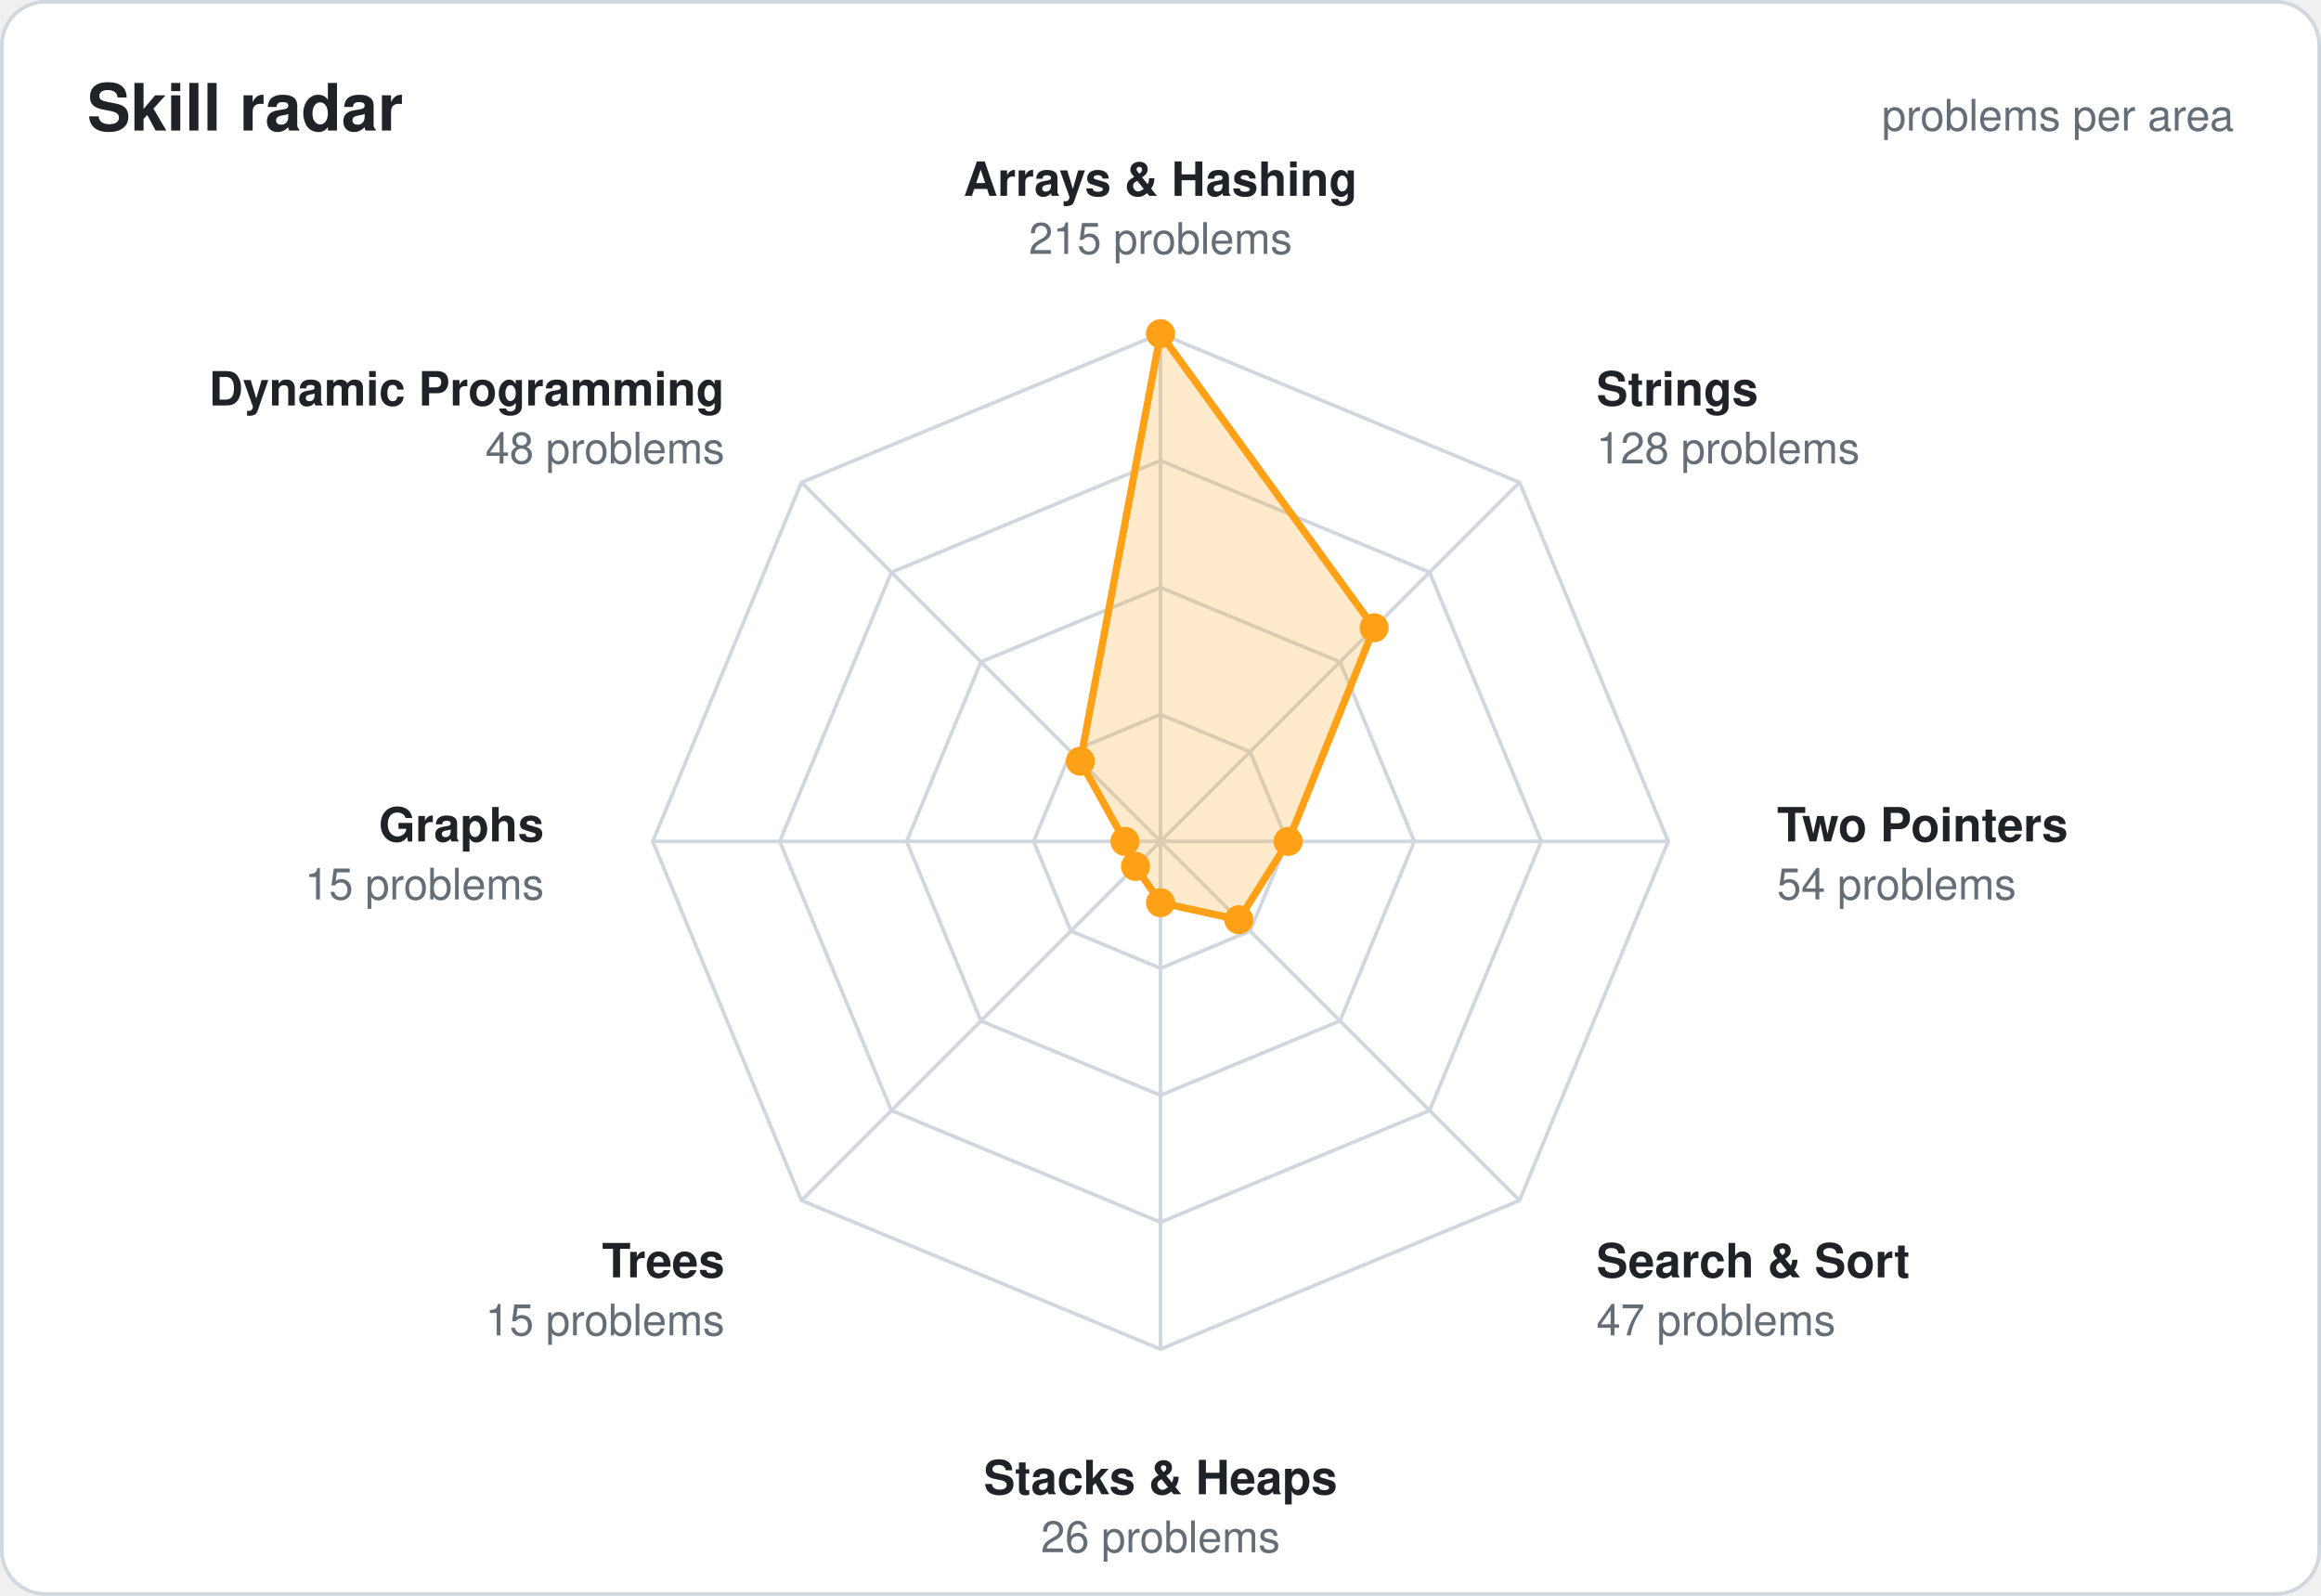
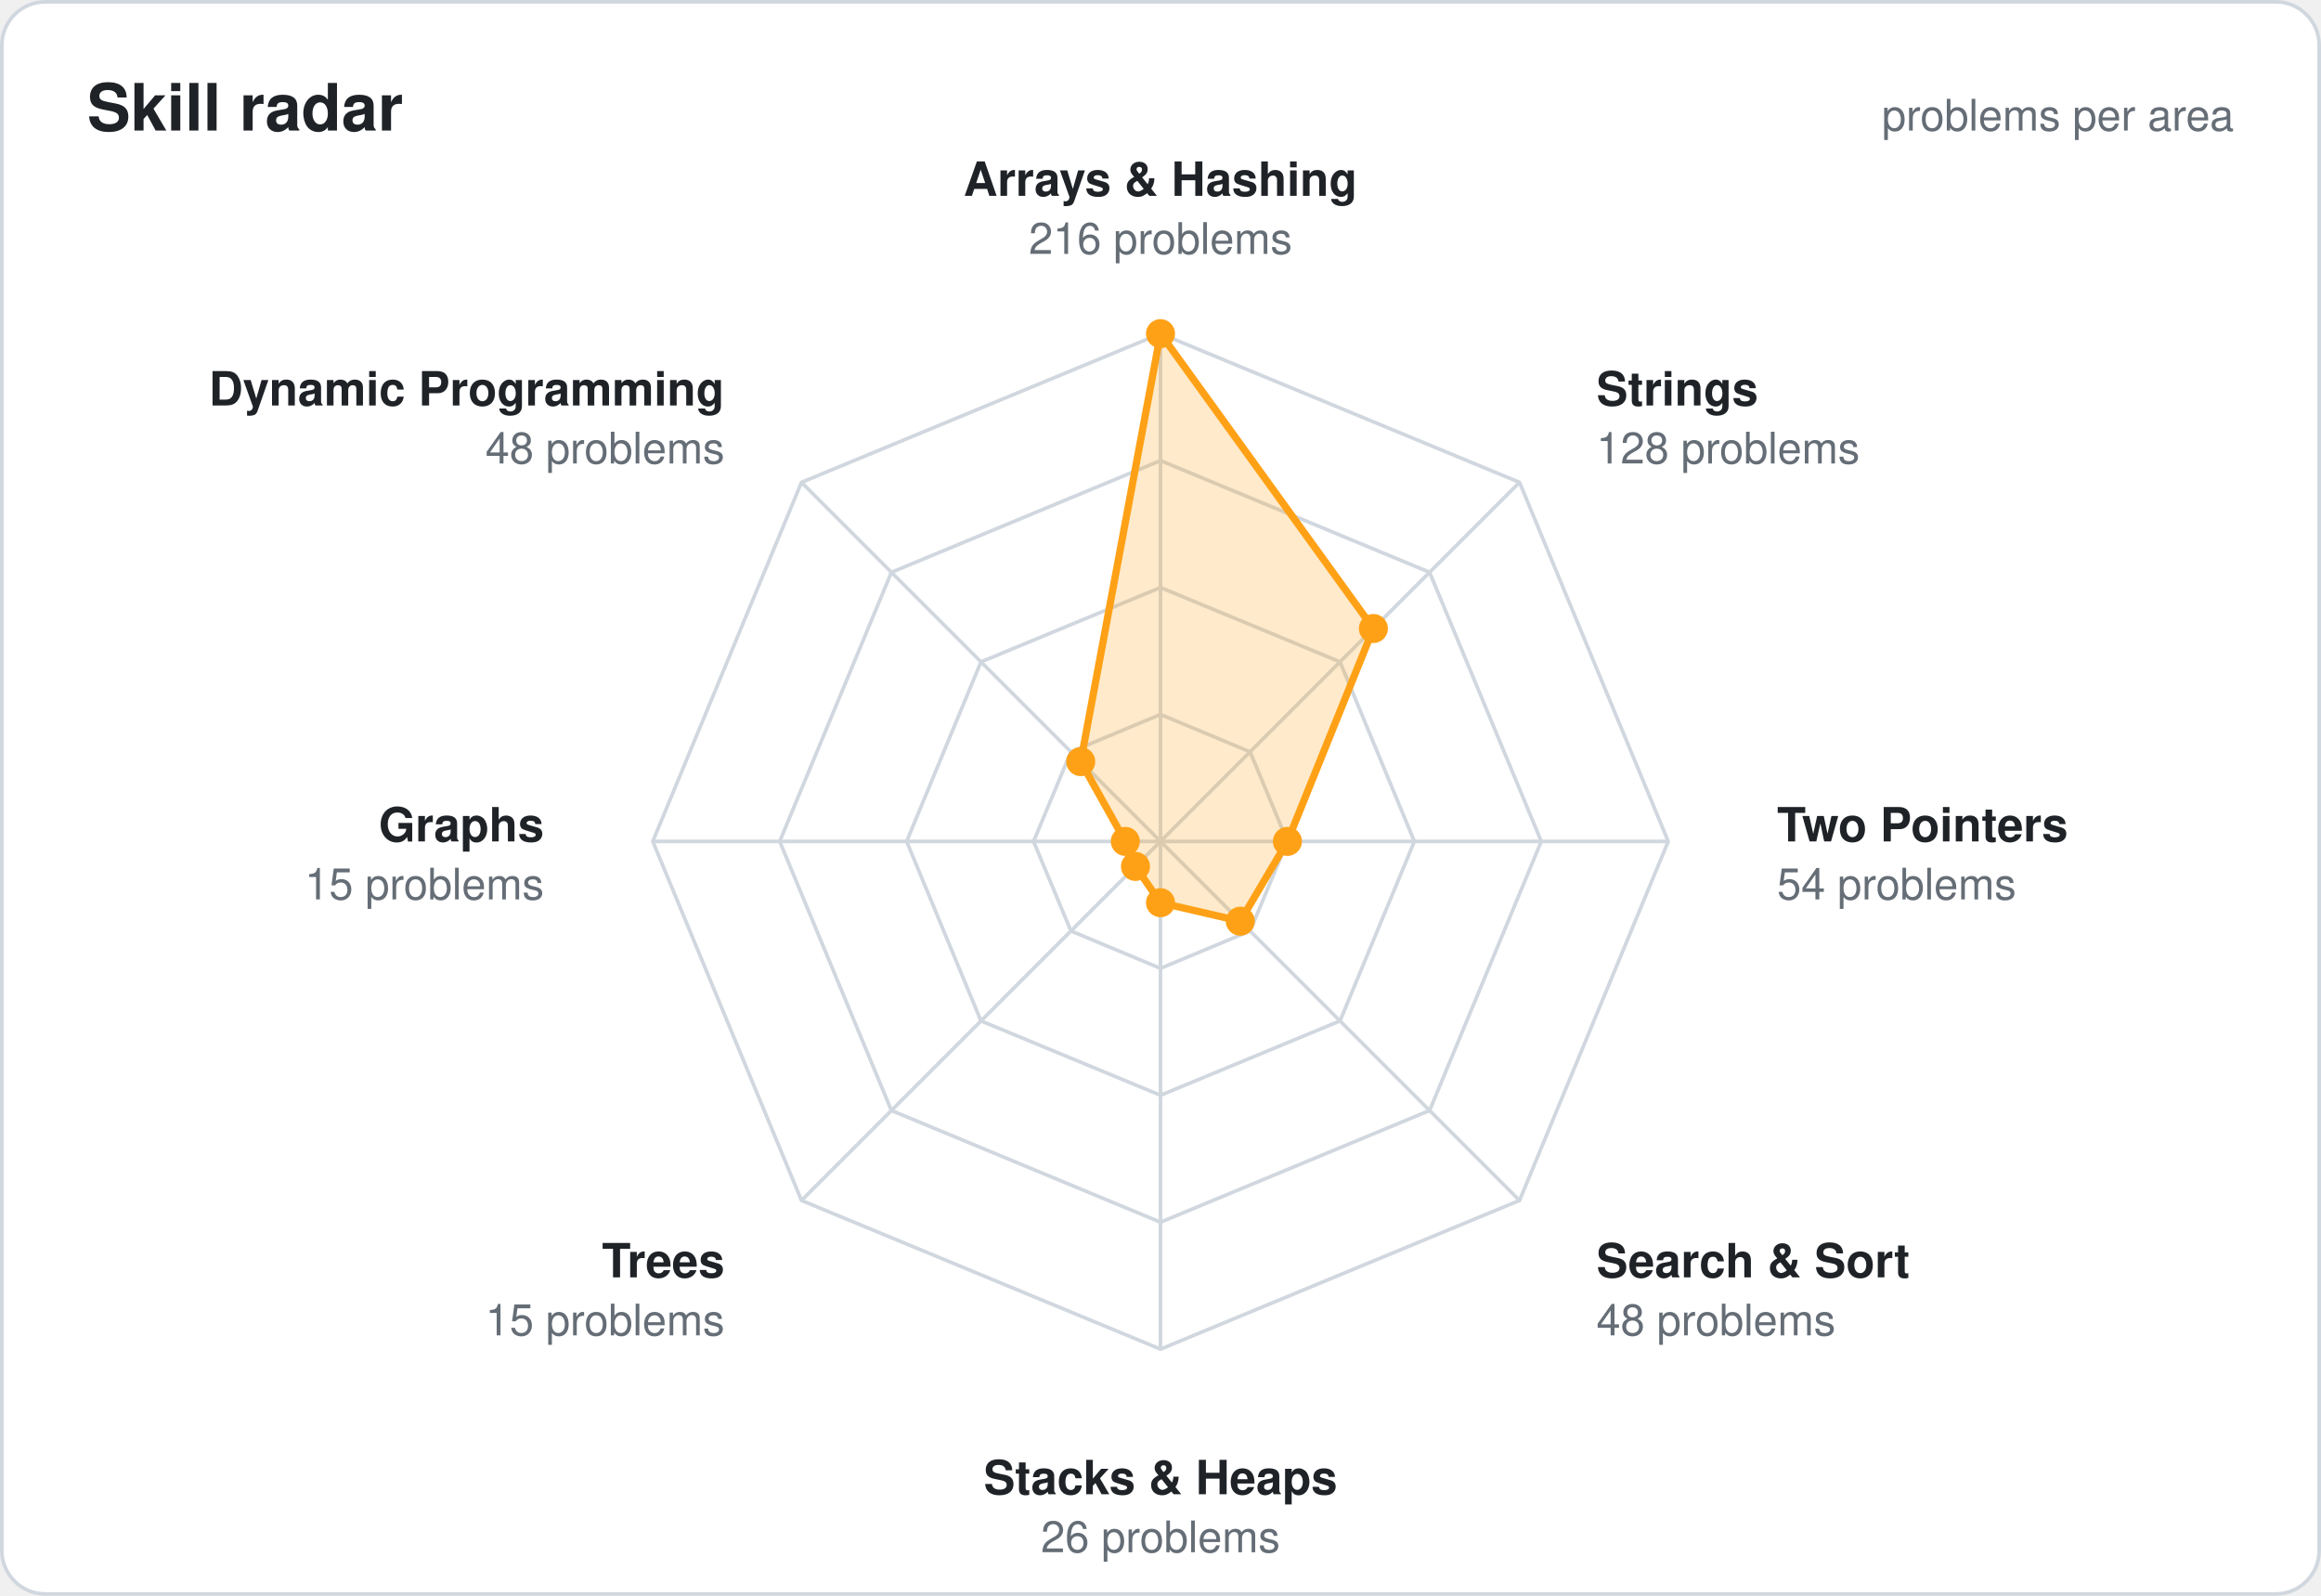
<svg xmlns="http://www.w3.org/2000/svg" width="640" height="440" viewBox="0 0 640 440" font-family="-apple-system,BlinkMacSystemFont,'Segoe UI',Helvetica,Arial,sans-serif" role="img" aria-labelledby="t">
  <style>
.bg{fill:#ffffff;stroke:#d0d7de}.title{fill:#1f2328;font-size:18px;font-weight:600}.muted{fill:#656d76;font-size:12px}
.label{fill:#1f2328;font-size:13px;font-weight:600}.value{fill:#1f2328;font-size:22px;font-weight:700}.value-sm{fill:#1f2328;font-size:14px;font-weight:700}
.total{fill:#1f2328;font-size:30px;font-weight:700}.track{fill:#eaeef2}.ring-track{stroke:#eaeef2}.divider{stroke:#d0d7de}.grid{stroke:#d0d7de;fill:none}
@media (prefers-color-scheme: dark){.bg{fill:#0d1117;stroke:#30363d}.title,.label,.value,.value-sm,.total{fill:#e6edf3}.muted{fill:#8b949e}.track{fill:#21262d}.ring-track{stroke:#21262d}.divider{stroke:#30363d}.grid{stroke:#30363d}}
@keyframes ls-fade{from{opacity:0;transform:translateY(6px)}to{opacity:1;transform:none}}
@keyframes ls-grow{from{transform:scaleX(0)}to{transform:scaleX(1)}}
@keyframes ls-pop{from{opacity:0;transform:scale(.2)}to{opacity:1;transform:scale(1)}}
@keyframes ls-pulse{0%,100%{opacity:1}50%{opacity:.3}}
.fade{animation:ls-fade .6s ease-out both}
.grow{transform-box:fill-box;transform-origin:left center;animation:ls-grow .9s cubic-bezier(.2,.7,.3,1) both}
.pulse{animation:ls-pulse 1.8s ease-in-out infinite}
.d1{animation-delay:0.12s}
.d2{animation-delay:0.24s}
.d3{animation-delay:0.36s}
.d4{animation-delay:0.48s}
.d5{animation-delay:0.60s}
.d6{animation-delay:0.72s}
.d7{animation-delay:0.84s}
.d8{animation-delay:0.96s}
@media (prefers-reduced-motion: reduce){*{animation:none!important}}
.shape{transform-origin:320px 232px;animation:ls-pop 1s cubic-bezier(.2,.7,.3,1) both}
</style>
  <rect x="0.5" y="0.5" width="639" height="439" rx="12" class="bg" />
  <g class="fade">
    <text x="24" y="36" class="title">Skill radar</text>
    <text x="616" y="36" class="muted" text-anchor="end">problems per area</text>
  </g>
  <polygon points="320.0,197.0 344.7,207.3 355.0,232.0 344.7,256.7 320.0,267.0 295.3,256.7 285.0,232.0 295.3,207.3" class="grid" stroke-width="1" />
  <polygon points="320.0,162.0 369.5,182.5 390.0,232.0 369.5,281.5 320.0,302.0 270.5,281.5 250.0,232.0 270.5,182.5" class="grid" stroke-width="1" />
  <polygon points="320.0,127.0 394.2,157.8 425.0,232.0 394.2,306.2 320.0,337.0 245.8,306.2 215.0,232.0 245.8,157.8" class="grid" stroke-width="1" />
  <polygon points="320.0,92.0 419.0,133.0 460.0,232.0 419.0,331.0 320.0,372.0 221.0,331.0 180.0,232.0 221.0,133.0" class="grid" stroke-width="1" />
  <line x1="320" y1="232" x2="320.0" y2="92.0" class="grid" stroke-width="1" />
  <line x1="320" y1="232" x2="419.0" y2="133.0" class="grid" stroke-width="1" />
  <line x1="320" y1="232" x2="460.0" y2="232.0" class="grid" stroke-width="1" />
  <line x1="320" y1="232" x2="419.0" y2="331.0" class="grid" stroke-width="1" />
  <line x1="320" y1="232" x2="320.0" y2="372.0" class="grid" stroke-width="1" />
  <line x1="320" y1="232" x2="221.0" y2="331.0" class="grid" stroke-width="1" />
  <line x1="320" y1="232" x2="180.0" y2="232.0" class="grid" stroke-width="1" />
  <line x1="320" y1="232" x2="221.0" y2="133.0" class="grid" stroke-width="1" />
-   <polygon points="320.0,92.0 378.9,173.1 355.2,232.0 341.6,253.6 320.0,248.9 313.1,238.9 310.2,232.0 297.9,209.9" fill="#ffa116" fill-opacity="0.22" stroke="#ffa116" stroke-width="2" stroke-linejoin="round" class="shape" />
+   <polygon points="320.0,92.0 378.7,173.3 355.0,232.0 342.0,254.0 320.0,248.9 313.1,238.9 310.3,232.0 298.0,210.0" fill="#ffa116" fill-opacity="0.22" stroke="#ffa116" stroke-width="2" stroke-linejoin="round" class="shape" />
  <circle cx="320.0" cy="92.0" r="4" fill="#ffa116" class="fade d1" />
-   <circle cx="378.9" cy="173.1" r="4" fill="#ffa116" class="fade d2" />
-   <circle cx="355.2" cy="232.0" r="4" fill="#ffa116" class="fade d3" />
-   <circle cx="341.6" cy="253.6" r="4" fill="#ffa116" class="fade d4" />
+   <circle cx="378.7" cy="173.3" r="4" fill="#ffa116" class="fade d2" />
+   <circle cx="355.0" cy="232.0" r="4" fill="#ffa116" class="fade d3" />
+   <circle cx="342.0" cy="254.0" r="4" fill="#ffa116" class="fade d4" />
  <circle cx="320.0" cy="248.9" r="4" fill="#ffa116" class="fade d5" />
  <circle cx="313.1" cy="238.9" r="4" fill="#ffa116" class="fade d6" />
-   <circle cx="310.2" cy="232.0" r="4" fill="#ffa116" class="fade d7" />
-   <circle cx="297.9" cy="209.9" r="4" fill="#ffa116" class="fade d8" />
+   <circle cx="310.3" cy="232.0" r="4" fill="#ffa116" class="fade d7" />
+   <circle cx="298.0" cy="210.0" r="4" fill="#ffa116" class="fade d8" />
  <g class="fade d1">
    <text x="320.0" y="54.0" class="label" text-anchor="middle">Arrays &amp; Hashing</text>
-     <text x="320.0" y="70.0" class="muted" text-anchor="middle">215 problems</text>
+     <text x="320.0" y="70.0" class="muted" text-anchor="middle">216 problems</text>
  </g>
  <g class="fade d2">
    <text x="440.2" y="111.8" class="label" text-anchor="start">Strings</text>
    <text x="440.2" y="127.8" class="muted" text-anchor="start">128 problems</text>
  </g>
  <g class="fade d3">
    <text x="490.0" y="232.0" class="label" text-anchor="start">Two Pointers</text>
    <text x="490.0" y="248.0" class="muted" text-anchor="start">54 problems</text>
  </g>
  <g class="fade d4">
    <text x="440.2" y="352.2" class="label" text-anchor="start">Search &amp; Sort</text>
-     <text x="440.2" y="368.2" class="muted" text-anchor="start">47 problems</text>
+     <text x="440.2" y="368.2" class="muted" text-anchor="start">48 problems</text>
  </g>
  <g class="fade d5">
    <text x="320.0" y="412.0" class="label" text-anchor="middle">Stacks &amp; Heaps</text>
    <text x="320.0" y="428.0" class="muted" text-anchor="middle">26 problems</text>
  </g>
  <g class="fade d6">
    <text x="199.8" y="352.2" class="label" text-anchor="end">Trees</text>
    <text x="199.8" y="368.2" class="muted" text-anchor="end">15 problems</text>
  </g>
  <g class="fade d7">
    <text x="150.0" y="232.0" class="label" text-anchor="end">Graphs</text>
    <text x="150.0" y="248.0" class="muted" text-anchor="end">15 problems</text>
  </g>
  <g class="fade d8">
    <text x="199.8" y="111.8" class="label" text-anchor="end">Dynamic Programming</text>
    <text x="199.8" y="127.8" class="muted" text-anchor="end">48 problems</text>
  </g>
</svg>
